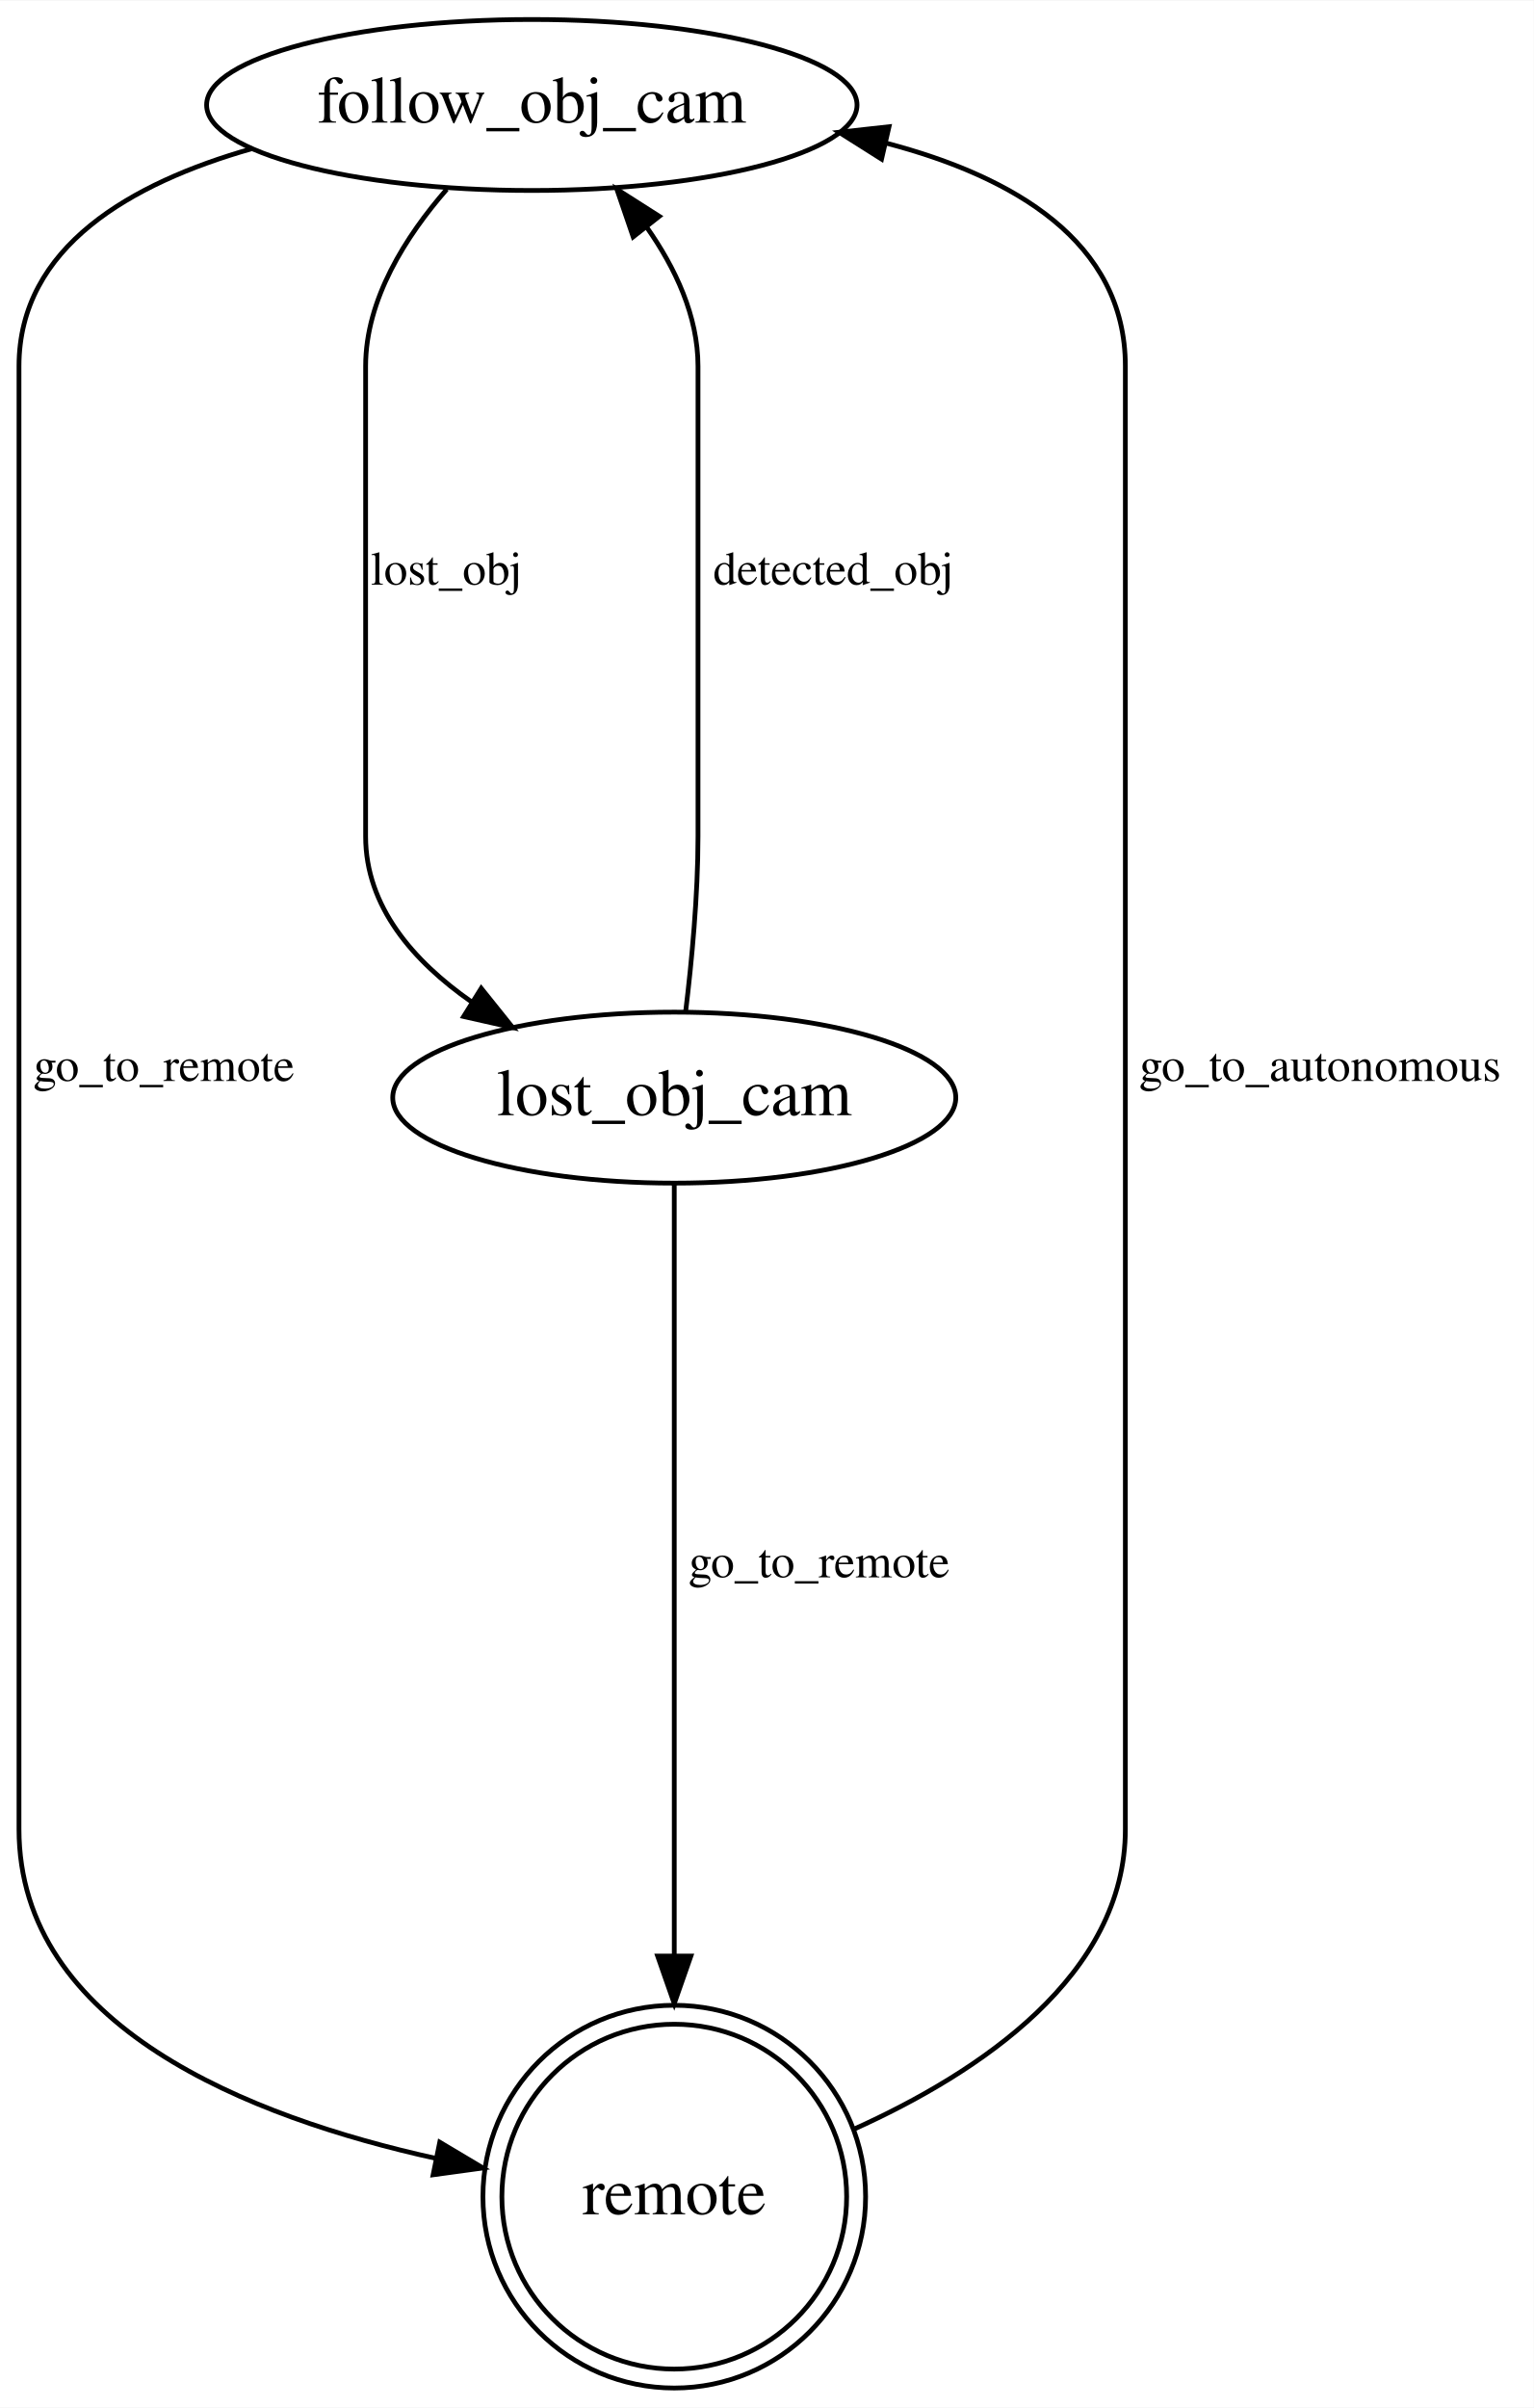
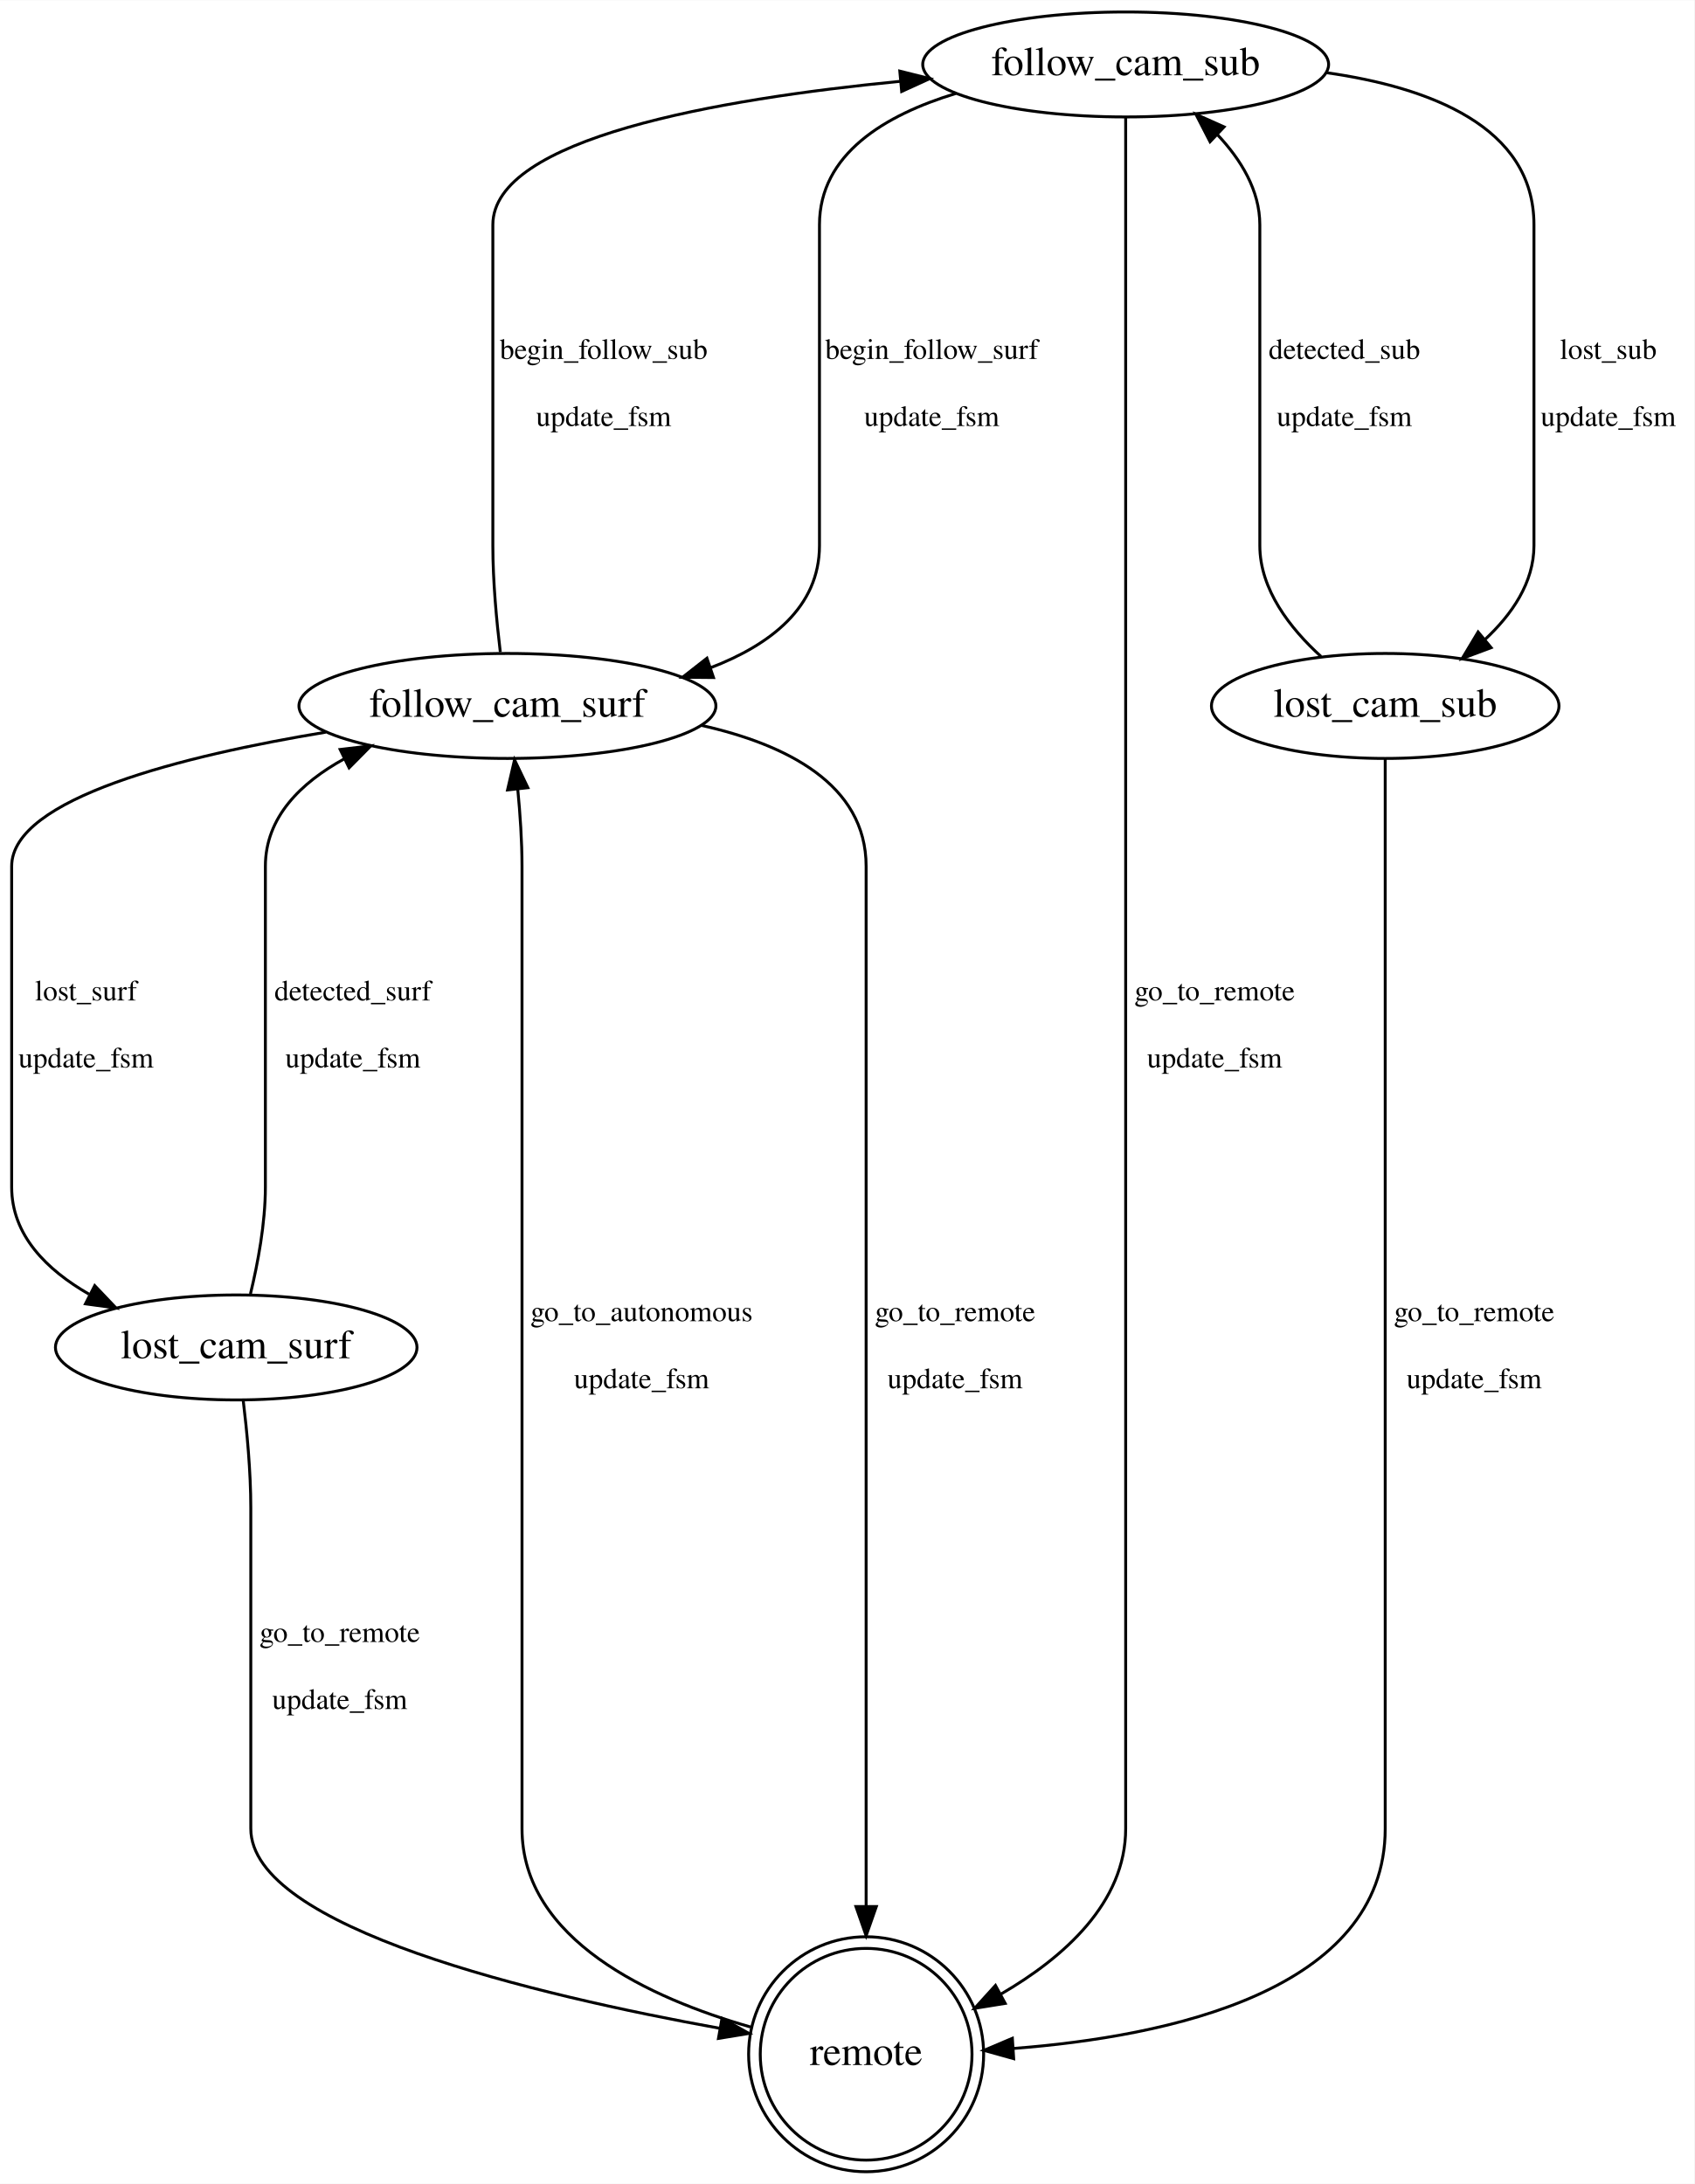
- <svg xmlns="http://www.w3.org/2000/svg" width="323pt" height="507pt" viewBox="0.00 0.00 323.00 506.79">
-   <g id="graph0" class="graph" transform="scale(1 1) rotate(0) translate(4 502.794)">
-     <polygon fill="white" stroke="none" points="-4,4 -4,-502.794 319,-502.794 319,4 -4,4" />
+ <svg xmlns="http://www.w3.org/2000/svg" width="581pt" height="749pt" viewBox="0.00 0.00 581.00 748.79">
+   <g id="graph0" class="graph" transform="scale(1 1) rotate(0) translate(4 744.794)">
+     <polygon fill="white" stroke="none" points="-4,4 -4,-744.794 577,-744.794 577,4 -4,4" />
    <g id="node1" class="node">
-       <ellipse fill="none" stroke="black" cx="108" cy="-480.794" rx="68.489" ry="18" />
-       <text text-anchor="middle" x="108" y="-477.094" font-family="Times,serif" font-size="14.00">follow_obj_cam</text>
+       <ellipse fill="none" stroke="black" cx="382" cy="-722.794" rx="69.588" ry="18" />
+       <text text-anchor="middle" x="382" y="-719.094" font-family="Times,serif" font-size="14.00">follow_cam_sub</text>
    </g>
    <g id="node2" class="node">
-       <ellipse fill="none" stroke="black" cx="138" cy="-271.794" rx="59.29" ry="18" />
-       <text text-anchor="middle" x="138" y="-268.094" font-family="Times,serif" font-size="14.00">lost_obj_cam</text>
+       <ellipse fill="none" stroke="black" cx="170" cy="-502.794" rx="71.487" ry="18" />
+       <text text-anchor="middle" x="170" y="-499.094" font-family="Times,serif" font-size="14.00">follow_cam_surf</text>
    </g>
    <g id="edge1" class="edge">
-       <path fill="none" stroke="black" d="M90.09,-463.051C81.479,-453.172 73,-439.87 73,-425.794 73,-425.794 73,-425.794 73,-326.794 73,-312.013 83.067,-300.502 95.278,-291.977" />
-       <polygon fill="black" stroke="black" points="97.346,-294.812 103.977,-286.549 93.641,-288.874 97.346,-294.812" />
-       <text text-anchor="middle" x="90" y="-379.794" font-family="Times,serif" font-size="10.00">lost_obj</text>
+       <path fill="none" stroke="black" d="M323.666,-712.816C299.498,-705.458 277,-692.084 277,-667.794 277,-667.794 277,-667.794 277,-557.794 277,-536.591 260.049,-523.712 239.64,-515.89" />
+       <polygon fill="black" stroke="black" points="240.663,-512.541 230.068,-512.639 238.412,-519.169 240.663,-512.541" />
+       <text text-anchor="middle" x="315.5" y="-621.794" font-family="Times,serif" font-size="10.00">begin_follow_surf</text>
+       <text text-anchor="middle" x="315.5" y="-598.794" font-family="Times,serif" font-size="10.00">update_fsm</text>
    </g>
    <g id="node3" class="node">
-       <ellipse fill="none" stroke="black" cx="138" cy="-40.397" rx="36.304" ry="36.304" />
-       <ellipse fill="none" stroke="black" cx="138" cy="-40.397" rx="40.294" ry="40.294" />
-       <text text-anchor="middle" x="138" y="-36.697" font-family="Times,serif" font-size="14.00">remote</text>
+       <ellipse fill="none" stroke="black" cx="471" cy="-502.794" rx="59.59" ry="18" />
+       <text text-anchor="middle" x="471" y="-499.094" font-family="Times,serif" font-size="14.00">lost_cam_sub</text>
    </g>
    <g id="edge2" class="edge">
-       <path fill="none" stroke="black" d="M48.944,-471.564C23.73,-464.387 0,-450.949 0,-425.794 0,-425.794 0,-425.794 0,-117.794 0,-76.265 48.426,-57.129 87.904,-48.429" />
-       <polygon fill="black" stroke="black" points="88.612,-51.857 97.714,-46.435 87.217,-44.997 88.612,-51.857" />
-       <text text-anchor="middle" x="30.5" y="-275.294" font-family="Times,serif" font-size="10.00">go_to_remote</text>
+       <path fill="none" stroke="black" d="M450.77,-719.981C486.175,-714.952 522,-701.529 522,-667.794 522,-667.794 522,-667.794 522,-557.794 522,-545.075 514.429,-534.141 505.122,-525.504" />
+       <polygon fill="black" stroke="black" points="507.323,-522.783 497.396,-519.08 502.848,-528.165 507.323,-522.783" />
+       <text text-anchor="middle" x="547.5" y="-621.794" font-family="Times,serif" font-size="10.00">lost_sub</text>
+       <text text-anchor="middle" x="547.5" y="-598.794" font-family="Times,serif" font-size="10.00">update_fsm</text>
+     </g>
+     <g id="node5" class="node">
+       <ellipse fill="none" stroke="black" cx="293" cy="-40.397" rx="36.304" ry="36.304" />
+       <ellipse fill="none" stroke="black" cx="293" cy="-40.397" rx="40.294" ry="40.294" />
+       <text text-anchor="middle" x="293" y="-36.697" font-family="Times,serif" font-size="14.00">remote</text>
    </g>
    <g id="edge3" class="edge">
-       <path fill="none" stroke="black" d="M140.383,-289.781C141.671,-300.397 143,-314.366 143,-326.794 143,-425.794 143,-425.794 143,-425.794 143,-436.351 138.231,-446.472 132.213,-455.041" />
-       <polygon fill="black" stroke="black" points="129.344,-453.028 125.91,-463.051 134.845,-457.357 129.344,-453.028" />
-       <text text-anchor="middle" x="171.5" y="-379.794" font-family="Times,serif" font-size="10.00">detected_obj</text>
+       <path fill="none" stroke="black" d="M382,-704.769C382,-694.139 382,-680.169 382,-667.794 382,-667.794 382,-667.794 382,-117.794 382,-92.379 360.847,-73.587 339.166,-61.001" />
+       <polygon fill="black" stroke="black" points="340.687,-57.844 330.228,-56.151 337.348,-63.997 340.687,-57.844" />
+       <text text-anchor="middle" x="412.5" y="-401.794" font-family="Times,serif" font-size="10.00">go_to_remote</text>
+       <text text-anchor="middle" x="412.5" y="-378.794" font-family="Times,serif" font-size="10.00">update_fsm</text>
    </g>
    <g id="edge4" class="edge">
-       <path fill="none" stroke="black" d="M138,-253.769C138,-243.139 138,-229.169 138,-216.794 138,-216.794 138,-216.794 138,-117.794 138,-109.214 138,-100.092 138,-91.25" />
-       <polygon fill="black" stroke="black" points="141.5,-91.048 138,-81.048 134.5,-91.048 141.5,-91.048" />
-       <text text-anchor="middle" x="168.5" y="-170.794" font-family="Times,serif" font-size="10.00">go_to_remote</text>
+       <path fill="none" stroke="black" d="M167.559,-521.266C166.289,-531.82 165,-545.554 165,-557.794 165,-667.794 165,-667.794 165,-667.794 165,-697.444 242.254,-710.936 304.573,-716.996" />
+       <polygon fill="black" stroke="black" points="304.547,-720.509 314.826,-717.941 305.189,-713.538 304.547,-720.509" />
+       <text text-anchor="middle" x="203" y="-621.794" font-family="Times,serif" font-size="10.00">begin_follow_sub</text>
+       <text text-anchor="middle" x="203" y="-598.794" font-family="Times,serif" font-size="10.00">update_fsm</text>
+     </g>
+     <g id="node4" class="node">
+       <ellipse fill="none" stroke="black" cx="77" cy="-282.794" rx="61.99" ry="18" />
+       <text text-anchor="middle" x="77" y="-279.094" font-family="Times,serif" font-size="14.00">lost_cam_surf</text>
    </g>
    <g id="edge5" class="edge">
-       <path fill="none" stroke="black" d="M175.819,-54.598C202.312,-66.531 233,-86.999 233,-117.794 233,-425.794 233,-425.794 233,-425.794 233,-452.111 209.36,-465.751 182.642,-472.763" />
-       <polygon fill="black" stroke="black" points="181.654,-469.399 172.697,-475.058 183.228,-476.22 181.654,-469.399" />
-       <text text-anchor="middle" x="274" y="-275.294" font-family="Times,serif" font-size="10.00">go_to_autonomous</text>
+       <path fill="none" stroke="black" d="M107.664,-493.792C59.146,-485.76 0,-471.174 0,-447.794 0,-447.794 0,-447.794 0,-337.794 0,-321.297 11.993,-309.411 26.512,-301.066" />
+       <polygon fill="black" stroke="black" points="28.486,-303.987 35.795,-296.317 25.298,-297.755 28.486,-303.987" />
+       <text text-anchor="middle" x="25.5" y="-401.794" font-family="Times,serif" font-size="10.00">lost_surf</text>
+       <text text-anchor="middle" x="25.5" y="-378.794" font-family="Times,serif" font-size="10.00">update_fsm</text>
+     </g>
+     <g id="edge6" class="edge">
+       <path fill="none" stroke="black" d="M236.54,-496.123C265.521,-489.62 293,-476.013 293,-447.794 293,-447.794 293,-447.794 293,-117.794 293,-109.214 293,-100.092 293,-91.25" />
+       <polygon fill="black" stroke="black" points="296.5,-91.048 293,-81.048 289.5,-91.048 296.5,-91.048" />
+       <text text-anchor="middle" x="323.5" y="-291.794" font-family="Times,serif" font-size="10.00">go_to_remote</text>
+       <text text-anchor="middle" x="323.5" y="-268.794" font-family="Times,serif" font-size="10.00">update_fsm</text>
+     </g>
+     <g id="edge7" class="edge">
+       <path fill="none" stroke="black" d="M448.996,-519.745C438.417,-529.376 428,-542.693 428,-557.794 428,-667.794 428,-667.794 428,-667.794 428,-679.605 421.544,-690.145 413.469,-698.709" />
+       <polygon fill="black" stroke="black" points="410.932,-696.291 406.078,-705.709 415.745,-701.374 410.932,-696.291" />
+       <text text-anchor="middle" x="457" y="-621.794" font-family="Times,serif" font-size="10.00">detected_sub</text>
+       <text text-anchor="middle" x="457" y="-598.794" font-family="Times,serif" font-size="10.00">update_fsm</text>
+     </g>
+     <g id="edge8" class="edge">
+       <path fill="none" stroke="black" d="M471,-484.769C471,-474.139 471,-460.169 471,-447.794 471,-447.794 471,-447.794 471,-117.794 471,-61.991 396.212,-46.431 343.591,-42.39" />
+       <polygon fill="black" stroke="black" points="343.597,-38.883 333.391,-41.727 343.143,-45.869 343.597,-38.883" />
+       <text text-anchor="middle" x="501.5" y="-291.794" font-family="Times,serif" font-size="10.00">go_to_remote</text>
+       <text text-anchor="middle" x="501.5" y="-268.794" font-family="Times,serif" font-size="10.00">update_fsm</text>
+     </g>
+     <g id="edge9" class="edge">
+       <path fill="none" stroke="black" d="M81.883,-301.153C84.421,-311.667 87,-325.399 87,-337.794 87,-447.794 87,-447.794 87,-447.794 87,-464.607 99.115,-476.455 114.088,-484.678" />
+       <polygon fill="black" stroke="black" points="112.642,-487.867 123.164,-489.111 115.714,-481.577 112.642,-487.867" />
+       <text text-anchor="middle" x="117" y="-401.794" font-family="Times,serif" font-size="10.00">detected_surf</text>
+       <text text-anchor="middle" x="117" y="-378.794" font-family="Times,serif" font-size="10.00">update_fsm</text>
+     </g>
+     <g id="edge10" class="edge">
+       <path fill="none" stroke="black" d="M79.383,-264.806C80.671,-254.19 82,-240.221 82,-227.794 82,-227.794 82,-227.794 82,-117.794 82,-83.749 180.342,-60.582 242.75,-49.308" />
+       <polygon fill="black" stroke="black" points="243.574,-52.717 252.816,-47.536 242.36,-45.823 243.574,-52.717" />
+       <text text-anchor="middle" x="112.5" y="-181.794" font-family="Times,serif" font-size="10.00">go_to_remote</text>
+       <text text-anchor="middle" x="112.5" y="-158.794" font-family="Times,serif" font-size="10.00">update_fsm</text>
+     </g>
+     <g id="edge11" class="edge">
+       <path fill="none" stroke="black" d="M253.379,-49.739C219.099,-59.553 175,-79.6 175,-117.794 175,-447.794 175,-447.794 175,-447.794 175,-456.4 174.363,-465.744 173.543,-474.203" />
+       <polygon fill="black" stroke="black" points="170.044,-474.001 172.441,-484.321 177.003,-474.759 170.044,-474.001" />
+       <text text-anchor="middle" x="216" y="-291.794" font-family="Times,serif" font-size="10.00">go_to_autonomous</text>
+       <text text-anchor="middle" x="216" y="-268.794" font-family="Times,serif" font-size="10.00">update_fsm</text>
    </g>
  </g>
</svg>
